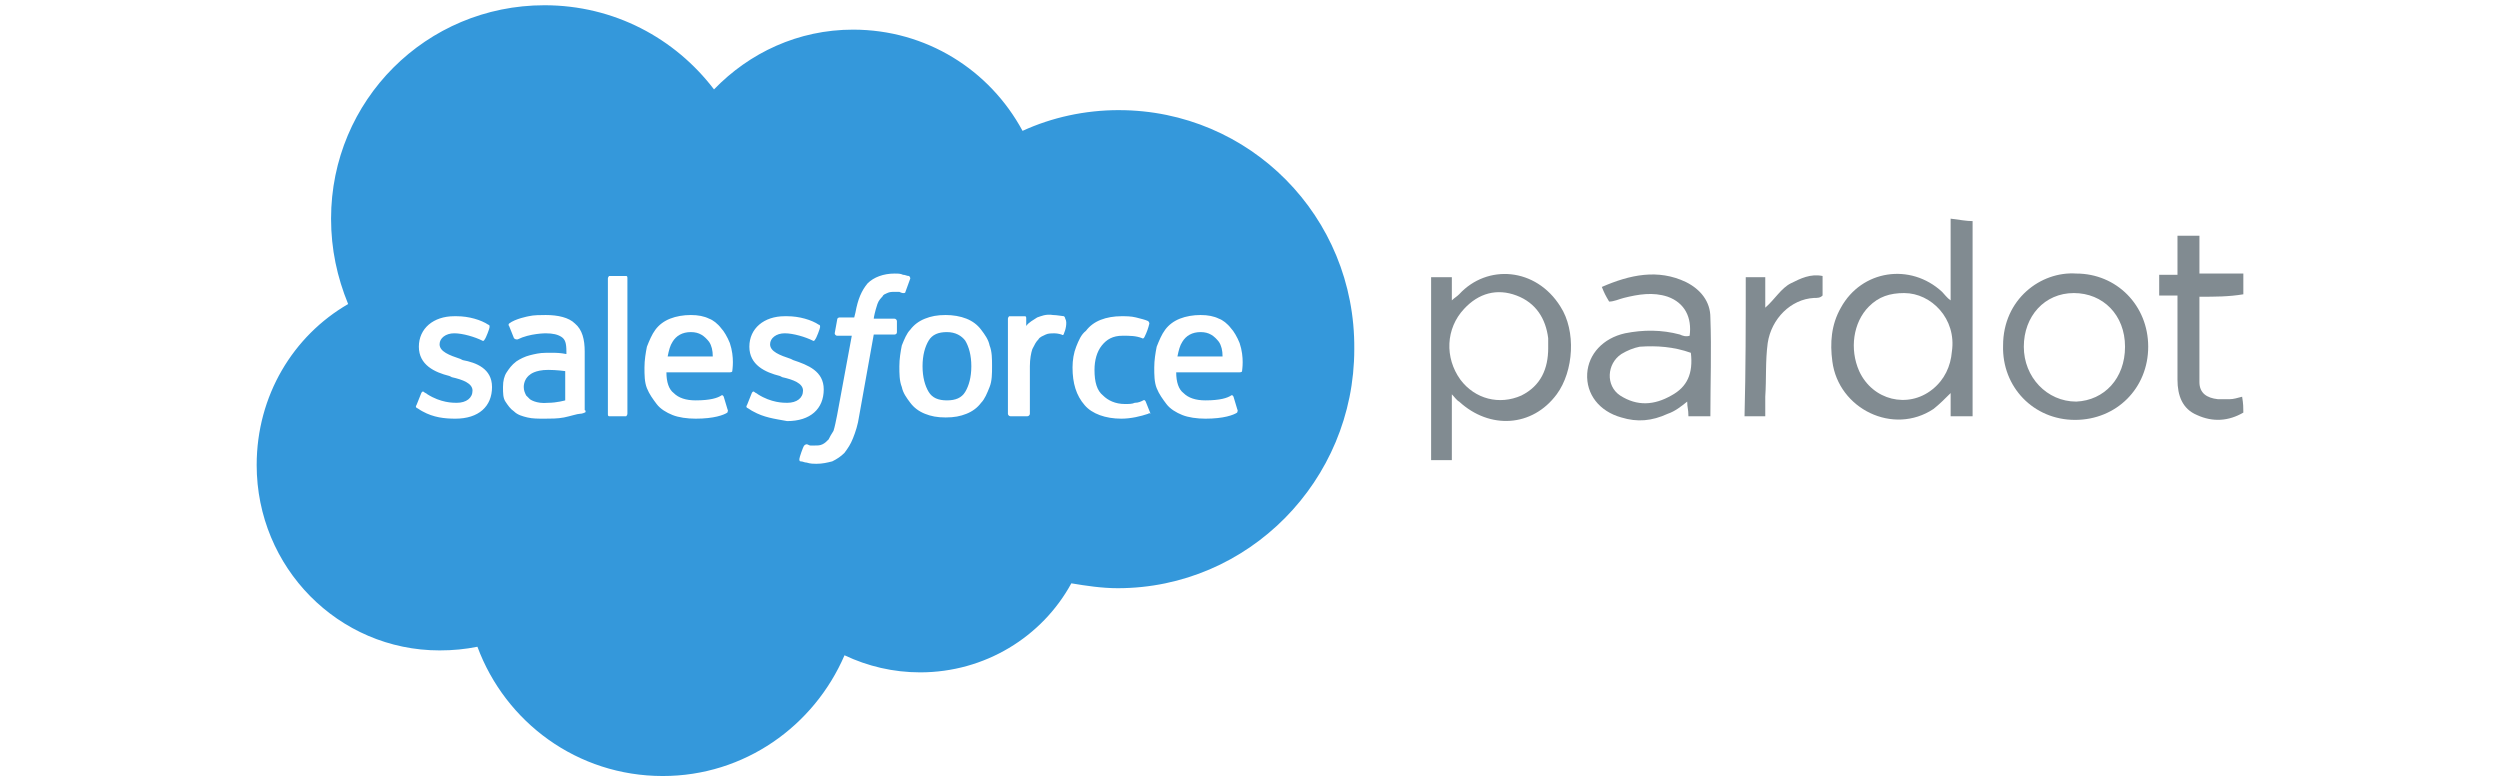
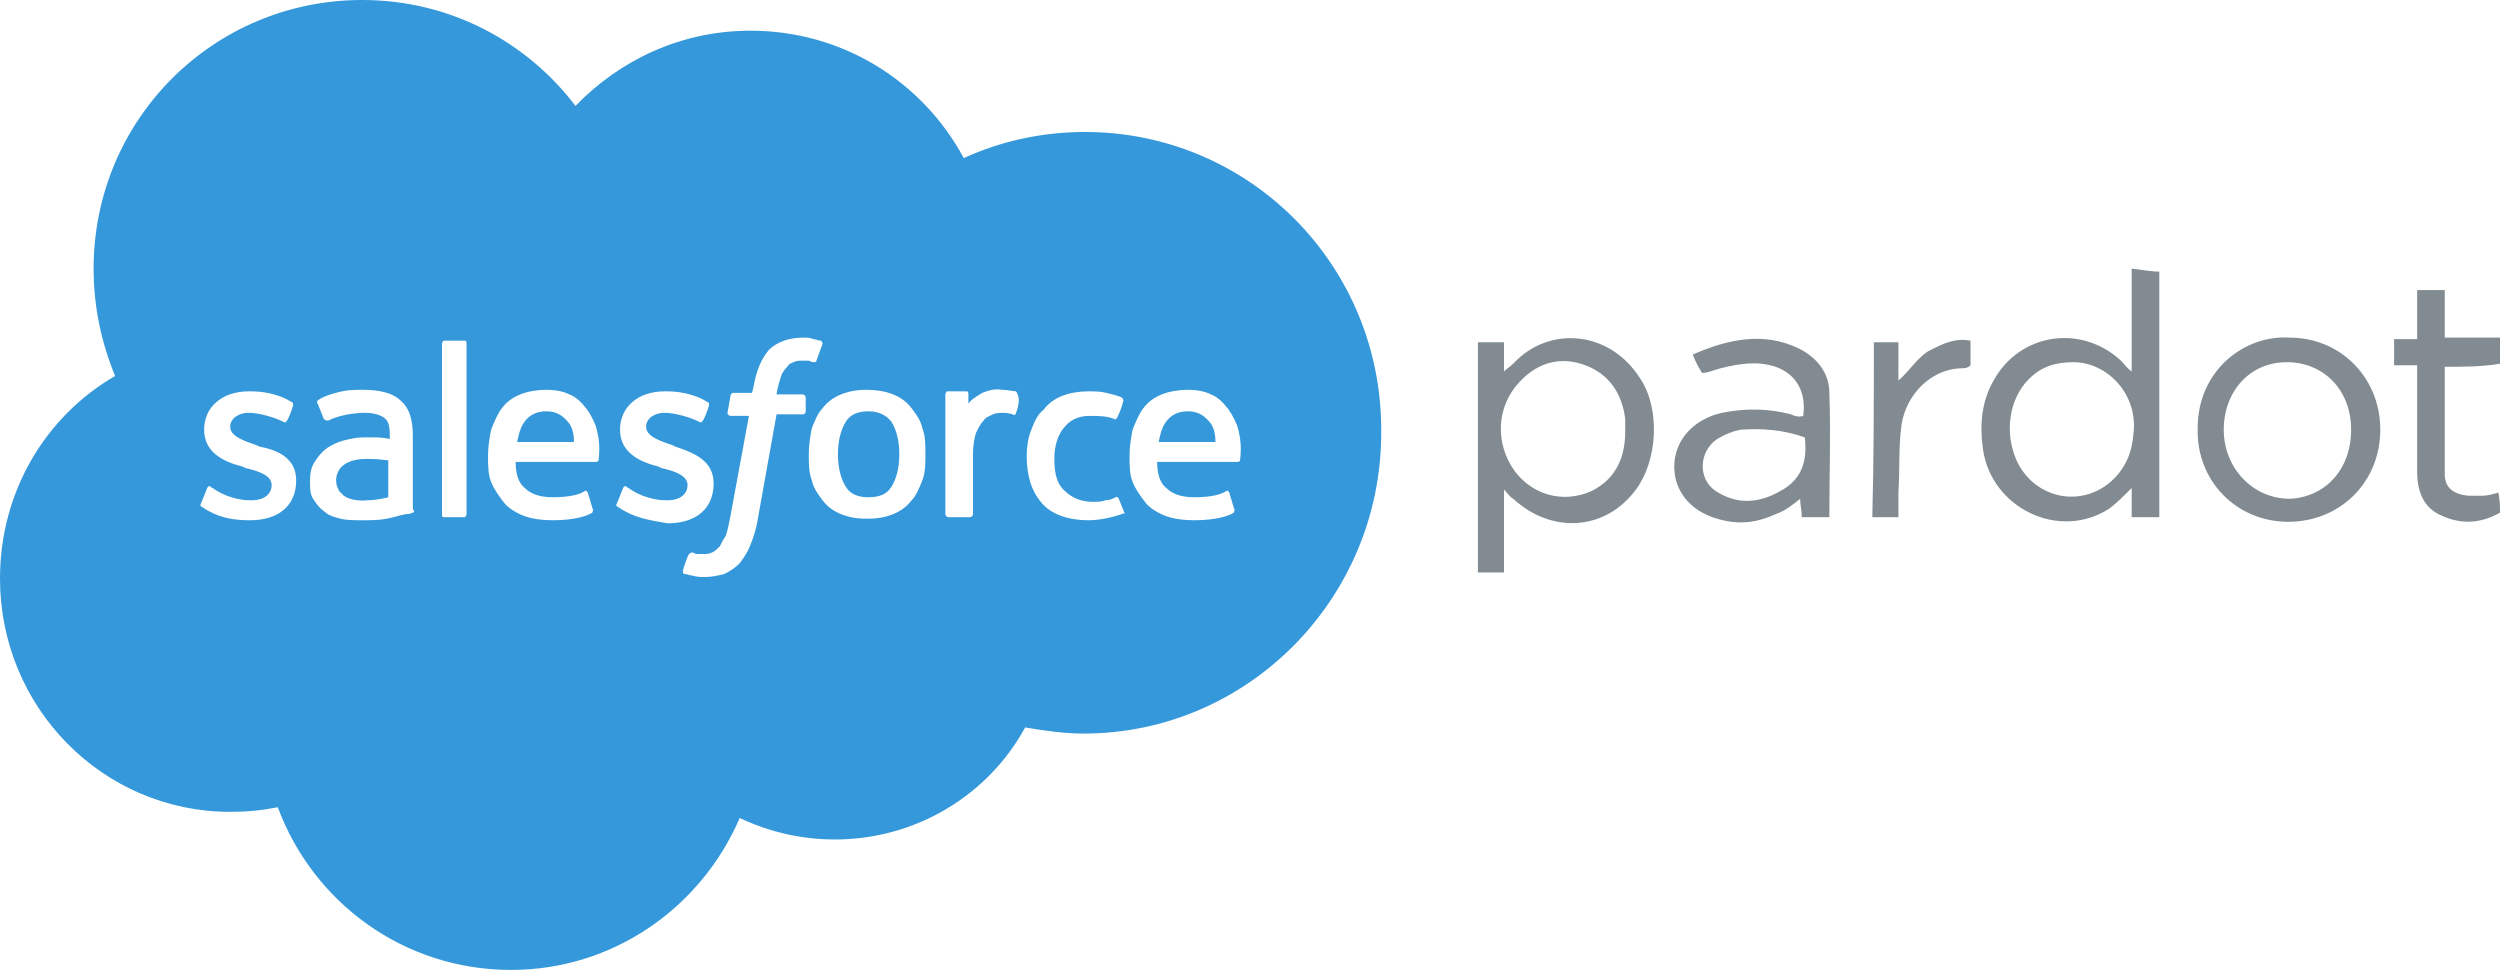
- <svg xmlns="http://www.w3.org/2000/svg" width="160" height="50">
-   <g>
-     <g stroke="null" id="Layer_1_1_">
-       <g stroke="null" id="svg_1">
-         <path stroke="null" id="svg_2" d="m126.246,14.151c0,4.137 0,8.273 0,12.488c-0.39,0 -0.937,0 -1.405,0c0,-0.546 0,-0.859 0,-1.483c-0.39,0.39 -0.702,0.702 -1.093,1.015c-2.576,1.717 -6.088,0 -6.478,-3.044c-0.156,-1.171 -0.078,-2.342 0.546,-3.434c1.327,-2.42 4.449,-2.888 6.478,-1.015c0.156,0.156 0.312,0.39 0.546,0.546c0,-0.859 0,-1.873 0,-2.732c0,-0.781 0,-1.639 0,-2.498c0.624,0.078 1.015,0.156 1.405,0.156zm-4.371,4.605c-0.937,0 -1.639,0.234 -2.263,0.859c-1.015,1.015 -1.249,2.732 -0.624,4.137c0.859,1.873 3.122,2.42 4.683,1.171c0.781,-0.624 1.171,-1.483 1.249,-2.42c0.312,-2.107 -1.327,-3.746 -3.044,-3.746z" fill="#818B91" />
-         <path stroke="null" id="svg_3" d="m92.918,19.224c0.156,-0.156 0.312,-0.234 0.468,-0.39c1.795,-1.951 4.917,-1.717 6.478,0.781c1.015,1.561 0.859,4.137 -0.234,5.62c-1.561,2.107 -4.293,2.263 -6.244,0.468c-0.156,-0.078 -0.312,-0.312 -0.468,-0.468c0,1.327 0,2.966 0,4.215c-0.468,0 -0.859,0 -1.327,0c0,-3.903 0,-7.805 0,-11.708c0.39,0 1.093,0 1.327,0c0,0.546 0,0.859 0,1.483zm6.166,3.044c0,-0.234 0,-0.39 0,-0.624c-0.156,-1.249 -0.781,-2.263 -2.029,-2.732s-2.42,-0.156 -3.356,0.859c-1.171,1.249 -1.249,3.122 -0.234,4.527c0.937,1.249 2.498,1.639 3.903,1.015c1.249,-0.624 1.717,-1.717 1.717,-3.044z" fill="#818B91" />
-         <path stroke="null" id="svg_4" d="m109.464,26.639c-0.468,0 -1.093,0 -1.405,0c0,-0.468 -0.078,-0.546 -0.078,-0.937c-0.39,0.312 -0.781,0.624 -1.249,0.781c-1.015,0.468 -1.951,0.546 -2.966,0.234c-1.405,-0.39 -2.263,-1.483 -2.185,-2.81c0.078,-1.249 1.015,-2.263 2.42,-2.576c1.171,-0.234 2.342,-0.234 3.512,0.078c0.156,0.078 0.39,0.156 0.624,0.078c0.156,-1.171 -0.312,-2.107 -1.405,-2.498c-0.937,-0.312 -1.873,-0.156 -2.81,0.078c-0.312,0.078 -0.624,0.234 -0.937,0.234c-0.234,-0.39 -0.312,-0.546 -0.468,-0.937c1.795,-0.781 3.59,-1.171 5.386,-0.312c0.937,0.468 1.561,1.249 1.561,2.263c0.078,2.107 0,4.215 0,6.322zm-1.249,-4.059c-1.093,-0.39 -2.185,-0.468 -3.278,-0.39c-0.39,0.078 -0.781,0.234 -1.171,0.468c-0.937,0.624 -1.015,2.029 -0.078,2.654c1.093,0.702 2.185,0.624 3.278,0c1.015,-0.546 1.405,-1.405 1.249,-2.732z" fill="#818B91" />
-         <path stroke="null" id="svg_5" d="m132.88,17.507c2.576,0 4.605,2.029 4.605,4.683s-2.029,4.683 -4.683,4.683s-4.683,-2.107 -4.605,-4.761c0,-2.966 2.42,-4.761 4.683,-4.605zm3.122,4.683c0,-2.029 -1.405,-3.434 -3.278,-3.434s-3.2,1.483 -3.2,3.434s1.483,3.512 3.356,3.512c1.795,-0.078 3.122,-1.483 3.122,-3.512z" fill="#818B91" />
-         <path stroke="null" id="svg_6" d="m140.763,18.99c0,1.873 0,3.668 0,5.464c0,0.702 0.468,1.015 1.171,1.093c0.234,0 0.546,0 0.781,0s0.468,-0.078 0.781,-0.156c0.078,0.468 0.078,0.702 0.078,1.015c-0.937,0.546 -1.951,0.624 -2.966,0.156c-0.937,-0.39 -1.249,-1.249 -1.249,-2.263c0,-1.483 0,-2.966 0,-4.449c0,-0.312 0,-0.624 0,-0.937c-0.312,0 -0.859,0 -1.171,0c0,-0.39 0,-0.937 0,-1.327c0.39,0 0.859,0 1.171,0c0,-0.781 0,-1.639 0,-2.498c0.546,0 0.937,0 1.405,0c0,0.859 0,1.639 0,2.42c0.937,0 1.795,0 2.81,0c0,0.39 0,1.015 0,1.327c-0.937,0.156 -1.795,0.156 -2.81,0.156z" fill="#818B91" />
-         <path stroke="null" id="svg_7" d="m111.728,17.741c0.468,0 0.859,0 1.249,0c0,0.624 0,1.249 0,1.951c0.624,-0.546 1.015,-1.249 1.639,-1.561c0.624,-0.312 1.249,-0.624 2.029,-0.468c0,0.468 0,0.859 0,1.249c-0.156,0.156 -0.312,0.156 -0.546,0.156c-1.483,0.078 -2.732,1.327 -2.966,2.888c-0.156,1.171 -0.078,2.263 -0.156,3.434c0,0.39 0,0.859 0,1.249c-0.39,0 -0.859,0 -1.327,0c0.078,-2.966 0.078,-5.932 0.078,-8.898z" fill="#818B91" />
-         <path stroke="null" id="svg_8" d="m36.174,23.751c0,0 -0.546,-0.078 -1.093,-0.078c-0.859,0 -1.171,0.312 -1.171,0.312c-0.234,0.156 -0.39,0.468 -0.39,0.781c0,0.234 0.078,0.39 0.156,0.546c0.078,0.078 0.078,0.078 0.234,0.234c0,0 0.39,0.312 1.171,0.234c0.546,0 1.093,-0.156 1.093,-0.156l0,0l0,-1.873z" fill="#3498DB" />
-         <path stroke="null" id="svg_9" d="m44.213,21.254c-0.546,0 -0.937,0.234 -1.171,0.624c-0.156,0.234 -0.234,0.546 -0.312,0.937l2.888,0c0,-0.39 -0.078,-0.702 -0.234,-0.937c-0.312,-0.39 -0.624,-0.624 -1.171,-0.624z" fill="#3498DB" />
-         <path stroke="null" id="svg_10" d="m60.604,21.254c-0.546,0 -0.937,0.156 -1.171,0.546s-0.39,0.937 -0.39,1.639s0.156,1.249 0.39,1.639s0.624,0.546 1.171,0.546s0.937,-0.156 1.171,-0.546s0.39,-0.937 0.39,-1.639s-0.156,-1.249 -0.39,-1.639c-0.234,-0.312 -0.624,-0.546 -1.171,-0.546z" fill="#3498DB" />
-         <path stroke="null" id="svg_11" d="m76.839,21.254c-0.546,0 -0.937,0.234 -1.171,0.624c-0.156,0.234 -0.234,0.546 -0.312,0.937l2.888,0c0,-0.39 -0.078,-0.702 -0.234,-0.937c-0.312,-0.39 -0.624,-0.624 -1.171,-0.624z" fill="#3498DB" />
-         <path stroke="null" id="svg_12" d="m71.609,7.048c-2.185,0 -4.293,0.468 -6.166,1.327c-2.107,-3.903 -6.166,-6.478 -10.849,-6.478c-3.512,0 -6.634,1.483 -8.898,3.825c-2.498,-3.278 -6.4,-5.386 -10.849,-5.386c-7.571,0 -13.659,6.088 -13.659,13.659c0,1.951 0.39,3.746 1.093,5.464c-3.512,2.029 -5.854,5.854 -5.854,10.303c0,6.556 5.229,11.864 11.708,11.864c0.859,0 1.639,-0.078 2.42,-0.234c1.795,4.839 6.4,8.273 11.864,8.273c5.229,0 9.678,-3.2 11.63,-7.727c1.483,0.702 3.122,1.093 4.839,1.093c4.137,0 7.805,-2.263 9.678,-5.698c0.937,0.156 1.951,0.312 2.966,0.312c8.352,0 15.142,-6.869 15.142,-15.298c0.078,-8.508 -6.712,-15.298 -15.064,-15.298zm-40.119,17.718c0,1.249 -0.859,2.029 -2.342,2.029c-0.702,0 -1.405,-0.078 -2.107,-0.468c-0.156,-0.078 -0.234,-0.156 -0.39,-0.234c0,0 -0.078,-0.078 0,-0.156l0.312,-0.781c0.078,-0.156 0.156,-0.078 0.156,-0.078c0.078,0.078 0.156,0.078 0.234,0.156c0.859,0.546 1.639,0.546 1.873,0.546c0.624,0 1.015,-0.312 1.015,-0.781l0,0c0,-0.468 -0.624,-0.702 -1.327,-0.859l-0.156,-0.078c-0.937,-0.234 -1.951,-0.702 -1.951,-1.873l0,0c0,-1.171 0.937,-1.951 2.263,-1.951l0.156,0c0.781,0 1.561,0.234 2.029,0.546c0.078,0 0.078,0.078 0.078,0.156s-0.234,0.702 -0.312,0.781c-0.078,0.156 -0.156,0.078 -0.156,0.078c-0.468,-0.234 -1.249,-0.468 -1.795,-0.468c-0.546,0 -0.937,0.312 -0.937,0.702l0,0c0,0.468 0.624,0.702 1.327,0.937l0.156,0.078c0.859,0.156 1.873,0.546 1.873,1.717l0,0zm5.932,1.639c0,0 -0.156,0.078 -0.312,0.078c-0.156,0 -0.624,0.156 -1.015,0.234s-0.859,0.078 -1.249,0.078s-0.781,0 -1.093,-0.078s-0.624,-0.156 -0.859,-0.39c-0.234,-0.156 -0.39,-0.39 -0.546,-0.624s-0.156,-0.546 -0.156,-0.937s0.078,-0.702 0.234,-0.937c0.156,-0.234 0.312,-0.468 0.624,-0.702c0.234,-0.156 0.546,-0.312 0.859,-0.39s0.624,-0.156 1.015,-0.156c0.234,0 0.468,0 0.624,0c0,0 0.312,0 0.702,0.078l0,-0.156c0,-0.546 -0.078,-0.781 -0.312,-0.937s-0.546,-0.234 -1.015,-0.234c0,0 -1.015,0 -1.795,0.39l-0.078,0c0,0 -0.078,0 -0.156,-0.078l-0.312,-0.781c-0.078,-0.078 0,-0.156 0,-0.156c0.39,-0.312 1.249,-0.468 1.249,-0.468c0.312,-0.078 0.781,-0.078 1.093,-0.078c0.781,0 1.483,0.156 1.873,0.546c0.468,0.39 0.624,1.015 0.624,1.795l0,3.746c0.078,0 0.078,0.156 0,0.156zm2.732,0.078c0,0.078 -0.078,0.156 -0.078,0.156l-1.093,0c-0.078,0 -0.078,-0.078 -0.078,-0.156l0,-8.664c0,-0.078 0.078,-0.156 0.078,-0.156l1.093,0c0.078,0 0.078,0.078 0.078,0.156l0,8.664zm6.712,-2.732c0,0.078 -0.156,0.078 -0.156,0.078l-4.059,0c0,0.624 0.156,1.093 0.468,1.327c0.312,0.312 0.781,0.468 1.405,0.468c0.937,0 1.405,-0.156 1.639,-0.312c0,0 0.078,-0.078 0.156,0.078l0.234,0.781c0.078,0.156 0,0.156 0,0.234c-0.234,0.156 -0.859,0.39 -2.029,0.39c-0.546,0 -1.093,-0.078 -1.483,-0.234s-0.781,-0.39 -1.015,-0.702s-0.468,-0.624 -0.624,-1.015s-0.156,-0.859 -0.156,-1.327s0.078,-0.937 0.156,-1.327c0.156,-0.39 0.312,-0.781 0.546,-1.093s0.546,-0.546 0.937,-0.702c0.39,-0.156 0.859,-0.234 1.327,-0.234c0.468,0 0.859,0.078 1.171,0.234c0.234,0.078 0.546,0.312 0.781,0.624c0.156,0.156 0.39,0.546 0.546,0.937c0.312,0.937 0.156,1.717 0.156,1.795zm1.327,2.576c-0.156,-0.078 -0.234,-0.156 -0.39,-0.234c0,0 -0.078,-0.078 0,-0.156l0.312,-0.781c0.078,-0.156 0.156,-0.078 0.156,-0.078c0.078,0.078 0.156,0.078 0.234,0.156c0.859,0.546 1.639,0.546 1.873,0.546c0.624,0 1.015,-0.312 1.015,-0.781l0,0c0,-0.468 -0.624,-0.702 -1.327,-0.859l-0.156,-0.078c-0.937,-0.234 -1.951,-0.702 -1.951,-1.873l0,0c0,-1.171 0.937,-1.951 2.263,-1.951l0.156,0c0.781,0 1.561,0.234 2.029,0.546c0.078,0 0.078,0.078 0.078,0.156s-0.234,0.702 -0.312,0.781c-0.078,0.156 -0.156,0.078 -0.156,0.078c-0.468,-0.234 -1.249,-0.468 -1.795,-0.468s-0.937,0.312 -0.937,0.702l0,0c0,0.468 0.624,0.702 1.327,0.937l0.156,0.078c0.937,0.312 1.951,0.702 1.951,1.873l0,0c0,1.249 -0.859,2.029 -2.342,2.029c-0.859,-0.156 -1.483,-0.234 -2.185,-0.624zm9.21,-5.073c0,0.156 -0.156,0.156 -0.156,0.156l-1.327,0l-0.937,5.229c-0.078,0.546 -0.234,1.015 -0.39,1.405s-0.312,0.624 -0.546,0.937c-0.234,0.234 -0.468,0.39 -0.781,0.546c-0.312,0.078 -0.624,0.156 -1.015,0.156c-0.156,0 -0.39,0 -0.624,-0.078c-0.156,0 -0.234,-0.078 -0.39,-0.078c-0.078,0 -0.078,-0.078 -0.078,-0.156c0,-0.078 0.234,-0.781 0.312,-0.859c0.078,-0.078 0.156,-0.078 0.156,-0.078c0.078,0 0.156,0.078 0.234,0.078s0.234,0 0.312,0c0.156,0 0.312,0 0.468,-0.078c0.156,-0.078 0.234,-0.156 0.39,-0.312c0.078,-0.156 0.156,-0.312 0.312,-0.546c0.078,-0.234 0.156,-0.624 0.234,-1.015l0.937,-5.073l-0.937,0c-0.078,0 -0.156,-0.078 -0.156,-0.156l0.156,-0.859c0,-0.156 0.156,-0.156 0.156,-0.156l0.937,0l0.078,-0.312c0.156,-0.859 0.39,-1.405 0.781,-1.873c0.39,-0.39 1.015,-0.624 1.717,-0.624c0.234,0 0.39,0 0.546,0.078c0.156,0 0.234,0.078 0.39,0.078c0,0 0.078,0.078 0.078,0.156l-0.312,0.859c0,0.078 -0.078,0.078 -0.156,0.078c0,0 -0.078,0 -0.234,-0.078c-0.078,0 -0.234,0 -0.312,0c-0.156,0 -0.312,0 -0.468,0.078c-0.156,0.078 -0.234,0.078 -0.312,0.234c-0.078,0.078 -0.234,0.234 -0.312,0.468c-0.156,0.468 -0.234,0.859 -0.234,0.937l1.327,0c0.078,0 0.156,0.078 0.156,0.156l0,0.702zm5.932,3.512c-0.156,0.39 -0.312,0.781 -0.546,1.015c-0.234,0.312 -0.546,0.546 -0.937,0.702s-0.781,0.234 -1.327,0.234s-0.937,-0.078 -1.327,-0.234s-0.702,-0.39 -0.937,-0.702s-0.468,-0.624 -0.546,-1.015c-0.156,-0.39 -0.156,-0.859 -0.156,-1.327s0.078,-0.937 0.156,-1.327c0.156,-0.39 0.312,-0.781 0.546,-1.015c0.234,-0.312 0.546,-0.546 0.937,-0.702c0.39,-0.156 0.781,-0.234 1.327,-0.234c0.468,0 0.937,0.078 1.327,0.234c0.39,0.156 0.702,0.39 0.937,0.702s0.468,0.624 0.546,1.015c0.156,0.39 0.156,0.859 0.156,1.327c0,0.468 0,0.937 -0.156,1.327zm4.761,-3.434c0,0.078 -0.078,0.156 -0.156,0.078c0,0 -0.234,-0.078 -0.468,-0.078c-0.156,0 -0.39,0 -0.546,0.078s-0.39,0.156 -0.468,0.312c-0.156,0.156 -0.234,0.312 -0.39,0.624c-0.078,0.234 -0.156,0.624 -0.156,1.093l0,3.044c0,0.078 -0.078,0.156 -0.156,0.156l-1.093,0c-0.078,0 -0.156,-0.078 -0.156,-0.156l0,-6.088c0,-0.078 0.078,-0.156 0.078,-0.156l1.015,0c0.078,0 0.078,0.078 0.078,0.156l0,0.468c0.156,-0.234 0.468,-0.39 0.702,-0.546c0.234,-0.078 0.546,-0.234 1.015,-0.156c0.234,0 0.624,0.078 0.702,0.078c0,0 0.078,0.078 0.078,0.156c0.156,0.234 0,0.781 -0.078,0.937zm5.386,5.151c-0.468,0.156 -1.093,0.312 -1.717,0.312c-1.015,0 -1.873,-0.312 -2.342,-0.859c-0.546,-0.624 -0.781,-1.405 -0.781,-2.42c0,-0.468 0.078,-0.937 0.234,-1.327c0.156,-0.39 0.312,-0.781 0.624,-1.015c0.234,-0.312 0.546,-0.546 0.937,-0.702c0.39,-0.156 0.859,-0.234 1.327,-0.234c0.312,0 0.624,0 0.937,0.078c0.312,0.078 0.624,0.156 0.781,0.234c0,0 0.078,0.078 0.078,0.156c-0.078,0.312 -0.156,0.546 -0.312,0.859c-0.078,0.156 -0.156,0.078 -0.156,0.078c-0.39,-0.156 -0.781,-0.156 -1.249,-0.156c-0.624,0 -1.015,0.234 -1.327,0.624c-0.312,0.39 -0.468,0.937 -0.468,1.561c0,0.781 0.156,1.327 0.546,1.639c0.312,0.312 0.781,0.546 1.405,0.546c0.234,0 0.468,0 0.624,-0.078c0.234,0 0.39,-0.078 0.546,-0.156c0,0 0.078,-0.078 0.156,0.078l0.312,0.781c-0.078,-0.078 -0.156,0 -0.156,0zm6.01,-2.732c0,0.078 -0.156,0.078 -0.156,0.078l-4.059,0c0,0.624 0.156,1.093 0.468,1.327c0.312,0.312 0.781,0.468 1.405,0.468c0.937,0 1.405,-0.156 1.639,-0.312c0,0 0.078,-0.078 0.156,0.078l0.234,0.781c0.078,0.156 0,0.156 0,0.234c-0.234,0.156 -0.859,0.39 -2.029,0.39c-0.546,0 -1.093,-0.078 -1.483,-0.234s-0.781,-0.39 -1.015,-0.702s-0.468,-0.624 -0.624,-1.015c-0.156,-0.39 -0.156,-0.859 -0.156,-1.327s0.078,-0.937 0.156,-1.327c0.156,-0.39 0.312,-0.781 0.546,-1.093c0.234,-0.312 0.546,-0.546 0.937,-0.702c0.39,-0.156 0.859,-0.234 1.327,-0.234s0.859,0.078 1.171,0.234c0.234,0.078 0.546,0.312 0.781,0.624c0.156,0.156 0.39,0.546 0.546,0.937c0.312,0.937 0.156,1.717 0.156,1.795z" fill="#3498DB" />
-       </g>
+ <svg xmlns="http://www.w3.org/2000/svg" version="1.1" id="Layer_1" x="0px" y="0px" viewBox="0 0 162.9 63.2" enable-background="new 0 0 162.9 63.2" xml:space="preserve">
+   <g id="Layer_1_1_">
+     <g>
+       <path fill="#818B91" d="M140.7,17.7c0,5.3,0,10.6,0,16c-0.5,0-1.2,0-1.8,0c0-0.7,0-1.1,0-1.9c-0.5,0.5-0.9,0.9-1.4,1.3    c-3.3,2.2-7.8,0-8.3-3.9c-0.2-1.5-0.1-3,0.7-4.4c1.7-3.1,5.7-3.7,8.3-1.3c0.2,0.2,0.4,0.5,0.7,0.7c0-1.1,0-2.4,0-3.5    c0-1,0-2.1,0-3.2C139.7,17.6,140.2,17.7,140.7,17.7z M135.1,23.6c-1.2,0-2.1,0.3-2.9,1.1c-1.3,1.3-1.6,3.5-0.8,5.3    c1.1,2.4,4,3.1,6,1.5c1-0.8,1.5-1.9,1.6-3.1C139.4,25.7,137.3,23.6,135.1,23.6z" />
+       <path fill="#818B91" d="M98,24.2c0.2-0.2,0.4-0.3,0.6-0.5c2.3-2.5,6.3-2.2,8.3,1c1.3,2,1.1,5.3-0.3,7.2c-2,2.7-5.5,2.9-8,0.6    c-0.2-0.1-0.4-0.4-0.6-0.6c0,1.7,0,3.8,0,5.4c-0.6,0-1.1,0-1.7,0c0-5,0-10,0-15c0.5,0,1.4,0,1.7,0C98,23,98,23.4,98,24.2z     M105.9,28.1c0-0.3,0-0.5,0-0.8c-0.2-1.6-1-2.9-2.6-3.5s-3.1-0.2-4.3,1.1c-1.5,1.6-1.6,4-0.3,5.8c1.2,1.6,3.2,2.1,5,1.3    C105.3,31.2,105.9,29.8,105.9,28.1z" />
+       <path fill="#818B91" d="M119.2,33.7c-0.6,0-1.4,0-1.8,0c0-0.6-0.1-0.7-0.1-1.2c-0.5,0.4-1,0.8-1.6,1c-1.3,0.6-2.5,0.7-3.8,0.3    c-1.8-0.5-2.9-1.9-2.8-3.6c0.1-1.6,1.3-2.9,3.1-3.3c1.5-0.3,3-0.3,4.5,0.1c0.2,0.1,0.5,0.2,0.8,0.1c0.2-1.5-0.4-2.7-1.8-3.2    c-1.2-0.4-2.4-0.2-3.6,0.1c-0.4,0.1-0.8,0.3-1.2,0.3c-0.3-0.5-0.4-0.7-0.6-1.2c2.3-1,4.6-1.5,6.9-0.4c1.2,0.6,2,1.6,2,2.9    C119.3,28.3,119.2,31,119.2,33.7z M117.6,28.5c-1.4-0.5-2.8-0.6-4.2-0.5c-0.5,0.1-1,0.3-1.5,0.6c-1.2,0.8-1.3,2.6-0.1,3.4    c1.4,0.9,2.8,0.8,4.2,0C117.3,31.3,117.8,30.2,117.6,28.5z" />
+       <path fill="#818B91" d="M149.2,22c3.3,0,5.9,2.6,5.9,6s-2.6,6-6,6s-6-2.7-5.9-6.1C143.2,24.1,146.3,21.8,149.2,22z M153.2,28    c0-2.6-1.8-4.4-4.2-4.4s-4.1,1.9-4.1,4.4s1.9,4.5,4.3,4.5C151.5,32.4,153.2,30.6,153.2,28z" />
+       <path fill="#818B91" d="M159.3,23.9c0,2.4,0,4.7,0,7c0,0.9,0.6,1.3,1.5,1.4c0.3,0,0.7,0,1,0s0.6-0.1,1-0.2    c0.1,0.6,0.1,0.9,0.1,1.3c-1.2,0.7-2.5,0.8-3.8,0.2c-1.2-0.5-1.6-1.6-1.6-2.9c0-1.9,0-3.8,0-5.7c0-0.4,0-0.8,0-1.2    c-0.4,0-1.1,0-1.5,0c0-0.5,0-1.2,0-1.7c0.5,0,1.1,0,1.5,0c0-1,0-2.1,0-3.2c0.7,0,1.2,0,1.8,0c0,1.1,0,2.1,0,3.1c1.2,0,2.3,0,3.6,0    c0,0.5,0,1.3,0,1.7C161.7,23.9,160.6,23.9,159.3,23.9z" />
+       <path fill="#818B91" d="M122.1,22.3c0.6,0,1.1,0,1.6,0c0,0.8,0,1.6,0,2.5c0.8-0.7,1.3-1.6,2.1-2c0.8-0.4,1.6-0.8,2.6-0.6    c0,0.6,0,1.1,0,1.6c-0.2,0.2-0.4,0.2-0.7,0.2c-1.9,0.1-3.5,1.7-3.8,3.7c-0.2,1.5-0.1,2.9-0.2,4.4c0,0.5,0,1.1,0,1.6    c-0.5,0-1.1,0-1.7,0C122.1,29.9,122.1,26.1,122.1,22.3z" />
+       <path fill="#3498DB" d="M25.3,30c0,0-0.7-0.1-1.4-0.1c-1.1,0-1.5,0.4-1.5,0.4c-0.3,0.2-0.5,0.6-0.5,1c0,0.3,0.1,0.5,0.2,0.7    c0.1,0.1,0.1,0.1,0.3,0.3c0,0,0.5,0.4,1.5,0.3c0.7,0,1.4-0.2,1.4-0.2l0,0V30z" />
+       <path fill="#3498DB" d="M35.6,26.8c-0.7,0-1.2,0.3-1.5,0.8c-0.2,0.3-0.3,0.7-0.4,1.2h3.7c0-0.5-0.1-0.9-0.3-1.2    C36.7,27.1,36.3,26.8,35.6,26.8z" />
+       <path fill="#3498DB" d="M56.6,26.8c-0.7,0-1.2,0.2-1.5,0.7s-0.5,1.2-0.5,2.1s0.2,1.6,0.5,2.1s0.8,0.7,1.5,0.7s1.2-0.2,1.5-0.7    s0.5-1.2,0.5-2.1s-0.2-1.6-0.5-2.1C57.8,27.1,57.3,26.8,56.6,26.8z" />
+       <path fill="#3498DB" d="M77.4,26.8c-0.7,0-1.2,0.3-1.5,0.8c-0.2,0.3-0.3,0.7-0.4,1.2h3.7c0-0.5-0.1-0.9-0.3-1.2    C78.5,27.1,78.1,26.8,77.4,26.8z" />
+       <path fill="#3498DB" d="M70.7,8.6c-2.8,0-5.5,0.6-7.9,1.7C60.1,5.3,54.9,2,48.9,2c-4.5,0-8.5,1.9-11.4,4.9C34.3,2.7,29.3,0,23.6,0    C13.9,0,6.1,7.8,6.1,17.5c0,2.5,0.5,4.8,1.4,7C3,27.1,0,32,0,37.7c0,8.4,6.7,15.2,15,15.2c1.1,0,2.1-0.1,3.1-0.3    c2.3,6.2,8.2,10.6,15.2,10.6c6.7,0,12.4-4.1,14.9-9.9c1.9,0.9,4,1.4,6.2,1.4c5.3,0,10-2.9,12.4-7.3c1.2,0.2,2.5,0.4,3.8,0.4    C81.3,47.8,90,39,90,28.2C90.1,17.3,81.4,8.6,70.7,8.6z M19.3,31.3c0,1.6-1.1,2.6-3,2.6c-0.9,0-1.8-0.1-2.7-0.6    c-0.2-0.1-0.3-0.2-0.5-0.3c0,0-0.1-0.1,0-0.2l0.4-1c0.1-0.2,0.2-0.1,0.2-0.1c0.1,0.1,0.2,0.1,0.3,0.2c1.1,0.7,2.1,0.7,2.4,0.7    c0.8,0,1.3-0.4,1.3-1l0,0c0-0.6-0.8-0.9-1.7-1.1l-0.2-0.1c-1.2-0.3-2.5-0.9-2.5-2.4l0,0c0-1.5,1.2-2.5,2.9-2.5h0.2    c1,0,2,0.3,2.6,0.7c0.1,0,0.1,0.1,0.1,0.2s-0.3,0.9-0.4,1c-0.1,0.2-0.2,0.1-0.2,0.1c-0.6-0.3-1.6-0.6-2.3-0.6    c-0.7,0-1.2,0.4-1.2,0.9l0,0c0,0.6,0.8,0.9,1.7,1.2l0.2,0.1C18,29.3,19.3,29.8,19.3,31.3L19.3,31.3z M26.9,33.4    c0,0-0.2,0.1-0.4,0.1c-0.2,0-0.8,0.2-1.3,0.3s-1.1,0.1-1.6,0.1s-1,0-1.4-0.1s-0.8-0.2-1.1-0.5c-0.3-0.2-0.5-0.5-0.7-0.8    s-0.2-0.7-0.2-1.2s0.1-0.9,0.3-1.2c0.2-0.3,0.4-0.6,0.8-0.9c0.3-0.2,0.7-0.4,1.1-0.5s0.8-0.2,1.3-0.2c0.3,0,0.6,0,0.8,0    c0,0,0.4,0,0.9,0.1v-0.2c0-0.7-0.1-1-0.4-1.2s-0.7-0.3-1.3-0.3c0,0-1.3,0-2.3,0.5h-0.1c0,0-0.1,0-0.2-0.1l-0.4-1    c-0.1-0.1,0-0.2,0-0.2c0.5-0.4,1.6-0.6,1.6-0.6c0.4-0.1,1-0.1,1.4-0.1c1,0,1.9,0.2,2.4,0.7c0.6,0.5,0.8,1.3,0.8,2.3v4.8    C27,33.2,27,33.4,26.9,33.4z M30.4,33.5c0,0.1-0.1,0.2-0.1,0.2h-1.4c-0.1,0-0.1-0.1-0.1-0.2V22.4c0-0.1,0.1-0.2,0.1-0.2h1.4    c0.1,0,0.1,0.1,0.1,0.2V33.5z M39,30c0,0.1-0.2,0.1-0.2,0.1h-5.2c0,0.8,0.2,1.4,0.6,1.7c0.4,0.4,1,0.6,1.8,0.6    c1.2,0,1.8-0.2,2.1-0.4c0,0,0.1-0.1,0.2,0.1l0.3,1c0.1,0.2,0,0.2,0,0.3c-0.3,0.2-1.1,0.5-2.6,0.5c-0.7,0-1.4-0.1-1.9-0.3    s-1-0.5-1.3-0.9s-0.6-0.8-0.8-1.3s-0.2-1.1-0.2-1.7s0.1-1.2,0.2-1.7c0.2-0.5,0.4-1,0.7-1.4s0.7-0.7,1.2-0.9    c0.5-0.2,1.1-0.3,1.7-0.3c0.6,0,1.1,0.1,1.5,0.3c0.3,0.1,0.7,0.4,1,0.8c0.2,0.2,0.5,0.7,0.7,1.2C39.2,28.9,39,29.9,39,30z     M40.7,33.3c-0.2-0.1-0.3-0.2-0.5-0.3c0,0-0.1-0.1,0-0.2l0.4-1c0.1-0.2,0.2-0.1,0.2-0.1c0.1,0.1,0.2,0.1,0.3,0.2    c1.1,0.7,2.1,0.7,2.4,0.7c0.8,0,1.3-0.4,1.3-1l0,0c0-0.6-0.8-0.9-1.7-1.1l-0.2-0.1c-1.2-0.3-2.5-0.9-2.5-2.4l0,0    c0-1.5,1.2-2.5,2.9-2.5h0.2c1,0,2,0.3,2.6,0.7c0.1,0,0.1,0.1,0.1,0.2s-0.3,0.9-0.4,1c-0.1,0.2-0.2,0.1-0.2,0.1    c-0.6-0.3-1.6-0.6-2.3-0.6s-1.2,0.4-1.2,0.9l0,0c0,0.6,0.8,0.9,1.7,1.2l0.2,0.1c1.2,0.4,2.5,0.9,2.5,2.4l0,0c0,1.6-1.1,2.6-3,2.6    C42.4,33.9,41.6,33.8,40.7,33.3z M52.5,26.8c0,0.2-0.2,0.2-0.2,0.2h-1.7l-1.2,6.7c-0.1,0.7-0.3,1.3-0.5,1.8s-0.4,0.8-0.7,1.2    c-0.3,0.3-0.6,0.5-1,0.7c-0.4,0.1-0.8,0.2-1.3,0.2c-0.2,0-0.5,0-0.8-0.1c-0.2,0-0.3-0.1-0.5-0.1c-0.1,0-0.1-0.1-0.1-0.2    c0-0.1,0.3-1,0.4-1.1C45,36,45.1,36,45.1,36c0.1,0,0.2,0.1,0.3,0.1s0.3,0,0.4,0c0.2,0,0.4,0,0.6-0.1c0.2-0.1,0.3-0.2,0.5-0.4    c0.1-0.2,0.2-0.4,0.4-0.7c0.1-0.3,0.2-0.8,0.3-1.3l1.2-6.5h-1.2c-0.1,0-0.2-0.1-0.2-0.2l0.2-1.1c0-0.2,0.2-0.2,0.2-0.2H49l0.1-0.4    c0.2-1.1,0.5-1.8,1-2.4c0.5-0.5,1.3-0.8,2.2-0.8c0.3,0,0.5,0,0.7,0.1c0.2,0,0.3,0.1,0.5,0.1c0,0,0.1,0.1,0.1,0.2l-0.4,1.1    c0,0.1-0.1,0.1-0.2,0.1c0,0-0.1,0-0.3-0.1c-0.1,0-0.3,0-0.4,0c-0.2,0-0.4,0-0.6,0.1c-0.2,0.1-0.3,0.1-0.4,0.3    c-0.1,0.1-0.3,0.3-0.4,0.6c-0.2,0.6-0.3,1.1-0.3,1.2h1.7c0.1,0,0.2,0.1,0.2,0.2V26.8z M60.1,31.3c-0.2,0.5-0.4,1-0.7,1.3    c-0.3,0.4-0.7,0.7-1.2,0.9s-1,0.3-1.7,0.3s-1.2-0.1-1.7-0.3s-0.9-0.5-1.2-0.9s-0.6-0.8-0.7-1.3c-0.2-0.5-0.2-1.1-0.2-1.7    s0.1-1.2,0.2-1.7c0.2-0.5,0.4-1,0.7-1.3c0.3-0.4,0.7-0.7,1.2-0.9c0.5-0.2,1-0.3,1.7-0.3c0.6,0,1.2,0.1,1.7,0.3    c0.5,0.2,0.9,0.5,1.2,0.9s0.6,0.8,0.7,1.3c0.2,0.5,0.2,1.1,0.2,1.7C60.3,30.2,60.3,30.8,60.1,31.3z M66.2,26.9    c0,0.1-0.1,0.2-0.2,0.1c0,0-0.3-0.1-0.6-0.1c-0.2,0-0.5,0-0.7,0.1s-0.5,0.2-0.6,0.4c-0.2,0.2-0.3,0.4-0.5,0.8    c-0.1,0.3-0.2,0.8-0.2,1.4v3.9c0,0.1-0.1,0.2-0.2,0.2h-1.4c-0.1,0-0.2-0.1-0.2-0.2v-7.8c0-0.1,0.1-0.2,0.1-0.2H63    c0.1,0,0.1,0.1,0.1,0.2v0.6c0.2-0.3,0.6-0.5,0.9-0.7c0.3-0.1,0.7-0.3,1.3-0.2c0.3,0,0.8,0.1,0.9,0.1c0,0,0.1,0.1,0.1,0.2    C66.5,26,66.3,26.7,66.2,26.9z M73.1,33.5c-0.6,0.2-1.4,0.4-2.2,0.4c-1.3,0-2.4-0.4-3-1.1c-0.7-0.8-1-1.8-1-3.1    c0-0.6,0.1-1.2,0.3-1.7c0.2-0.5,0.4-1,0.8-1.3c0.3-0.4,0.7-0.7,1.2-0.9c0.5-0.2,1.1-0.3,1.7-0.3c0.4,0,0.8,0,1.2,0.1    c0.4,0.1,0.8,0.2,1,0.3c0,0,0.1,0.1,0.1,0.2c-0.1,0.4-0.2,0.7-0.4,1.1c-0.1,0.2-0.2,0.1-0.2,0.1c-0.5-0.2-1-0.2-1.6-0.2    c-0.8,0-1.3,0.3-1.7,0.8c-0.4,0.5-0.6,1.2-0.6,2c0,1,0.2,1.7,0.7,2.1c0.4,0.4,1,0.7,1.8,0.7c0.3,0,0.6,0,0.8-0.1    c0.3,0,0.5-0.1,0.7-0.2c0,0,0.1-0.1,0.2,0.1l0.4,1C73.2,33.4,73.1,33.5,73.1,33.5z M80.8,30c0,0.1-0.2,0.1-0.2,0.1h-5.2    c0,0.8,0.2,1.4,0.6,1.7c0.4,0.4,1,0.6,1.8,0.6c1.2,0,1.8-0.2,2.1-0.4c0,0,0.1-0.1,0.2,0.1l0.3,1c0.1,0.2,0,0.2,0,0.3    c-0.3,0.2-1.1,0.5-2.6,0.5c-0.7,0-1.4-0.1-1.9-0.3s-1-0.5-1.3-0.9s-0.6-0.8-0.8-1.3c-0.2-0.5-0.2-1.1-0.2-1.7s0.1-1.2,0.2-1.7    c0.2-0.5,0.4-1,0.7-1.4c0.3-0.4,0.7-0.7,1.2-0.9c0.5-0.2,1.1-0.3,1.7-0.3s1.1,0.1,1.5,0.3c0.3,0.1,0.7,0.4,1,0.8    c0.2,0.2,0.5,0.7,0.7,1.2C81,28.9,80.8,29.9,80.8,30z" />
    </g>
  </g>
</svg>
